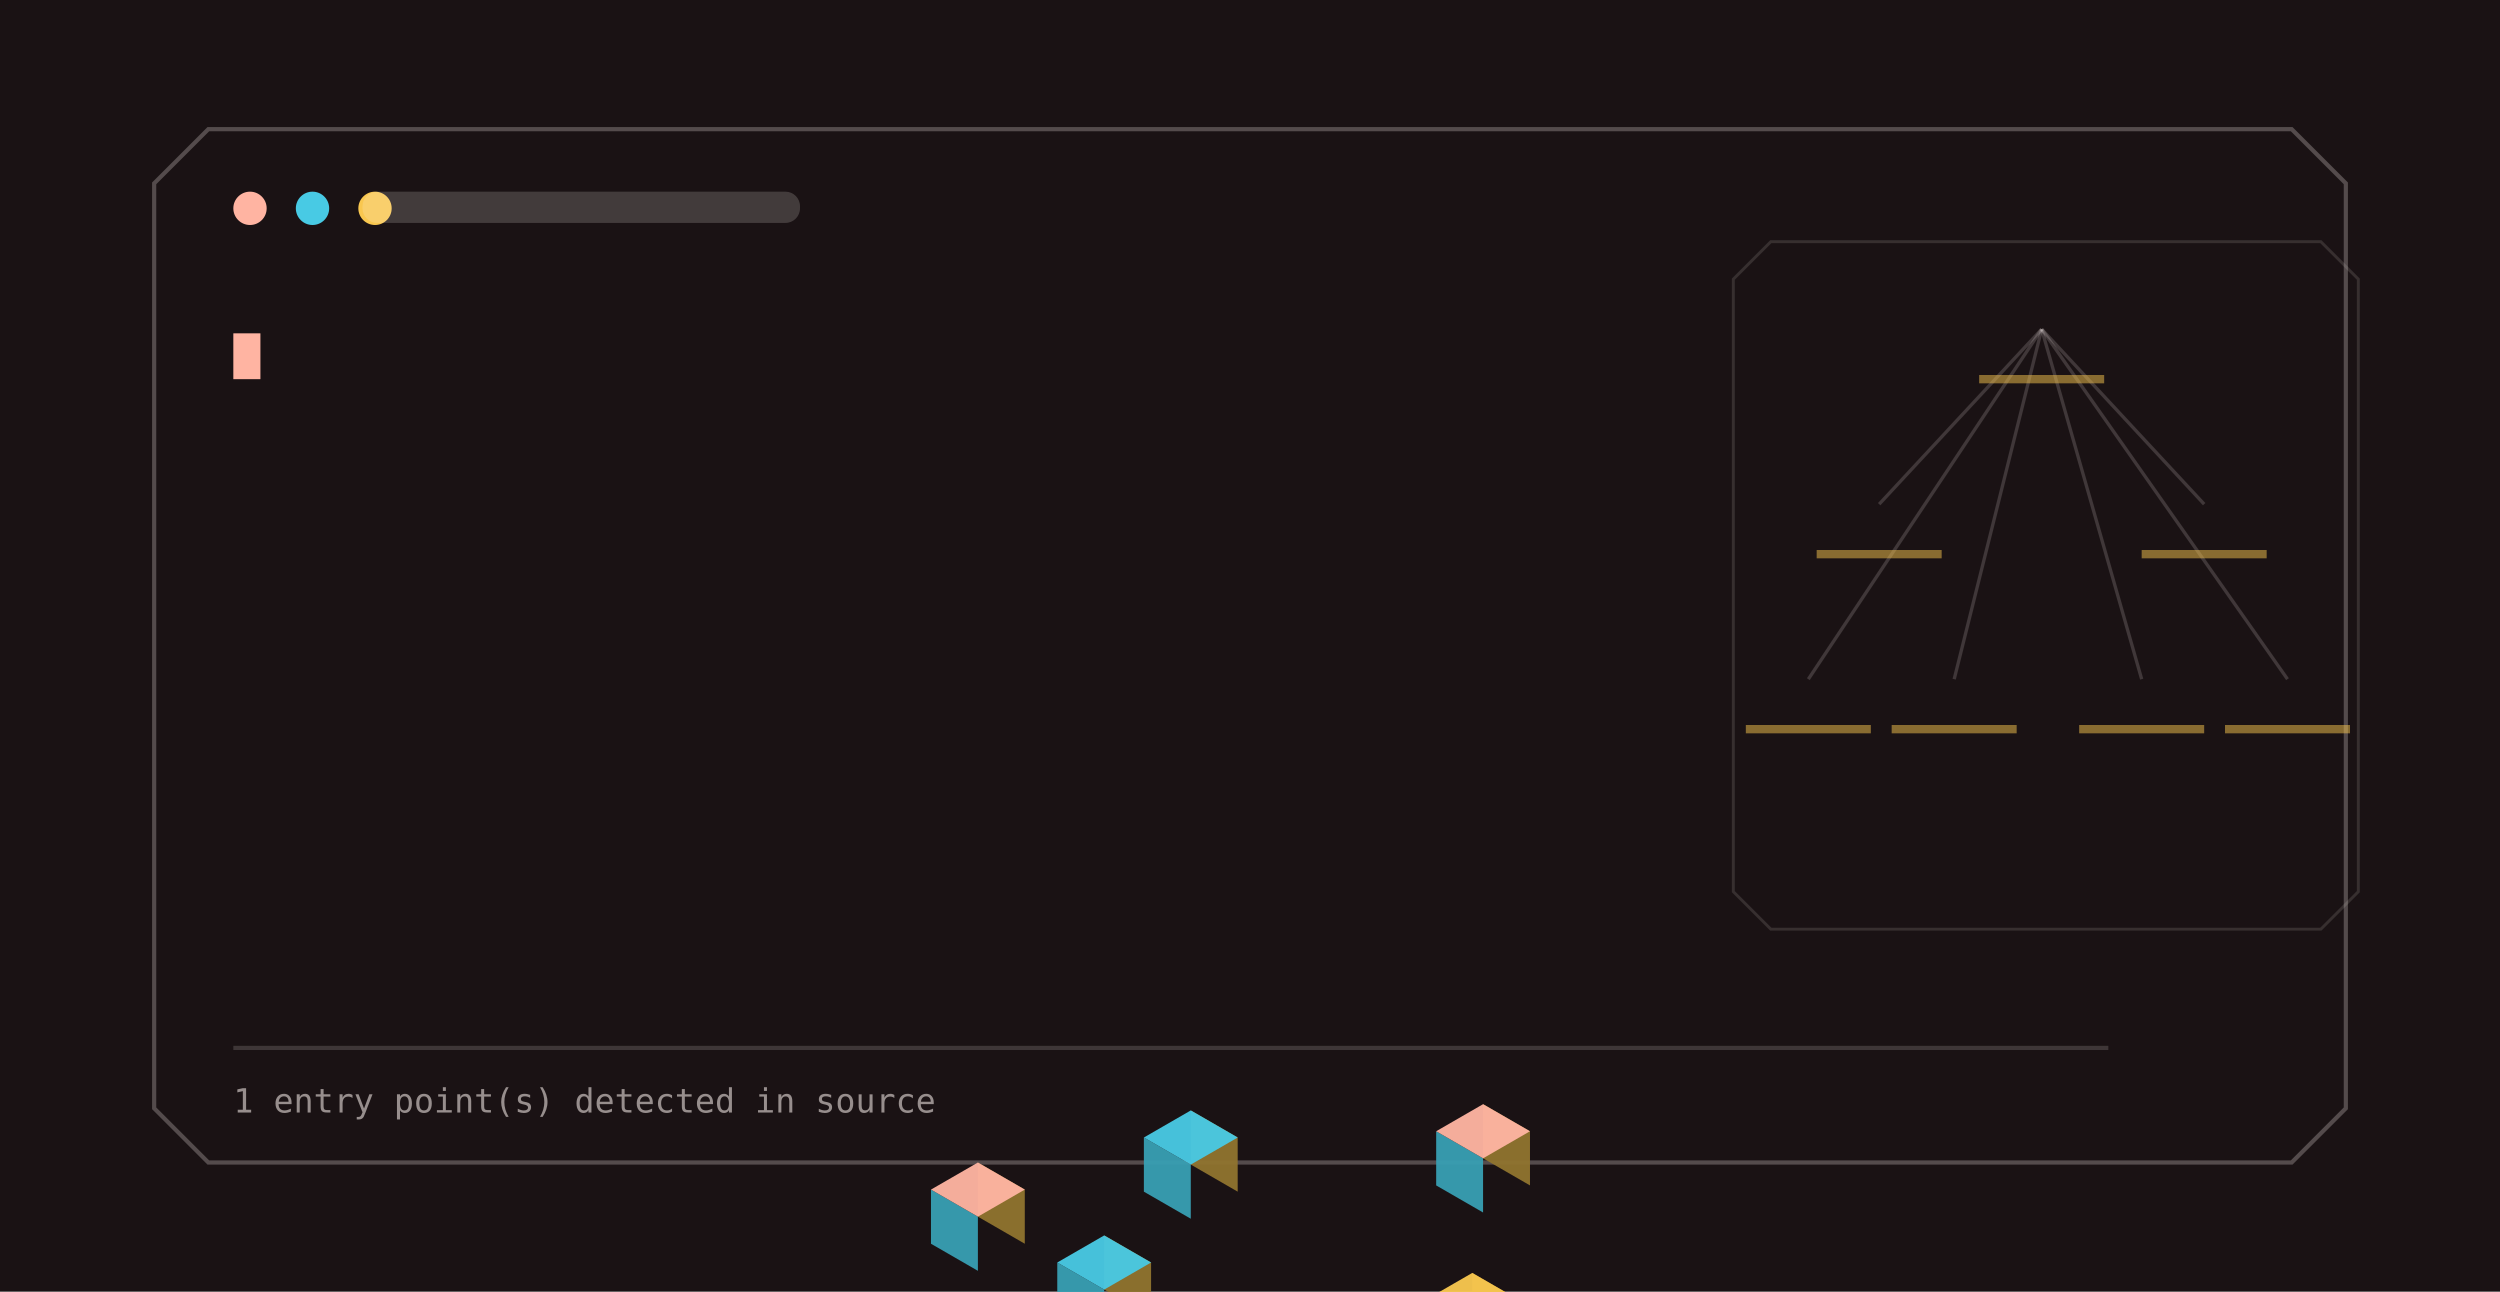
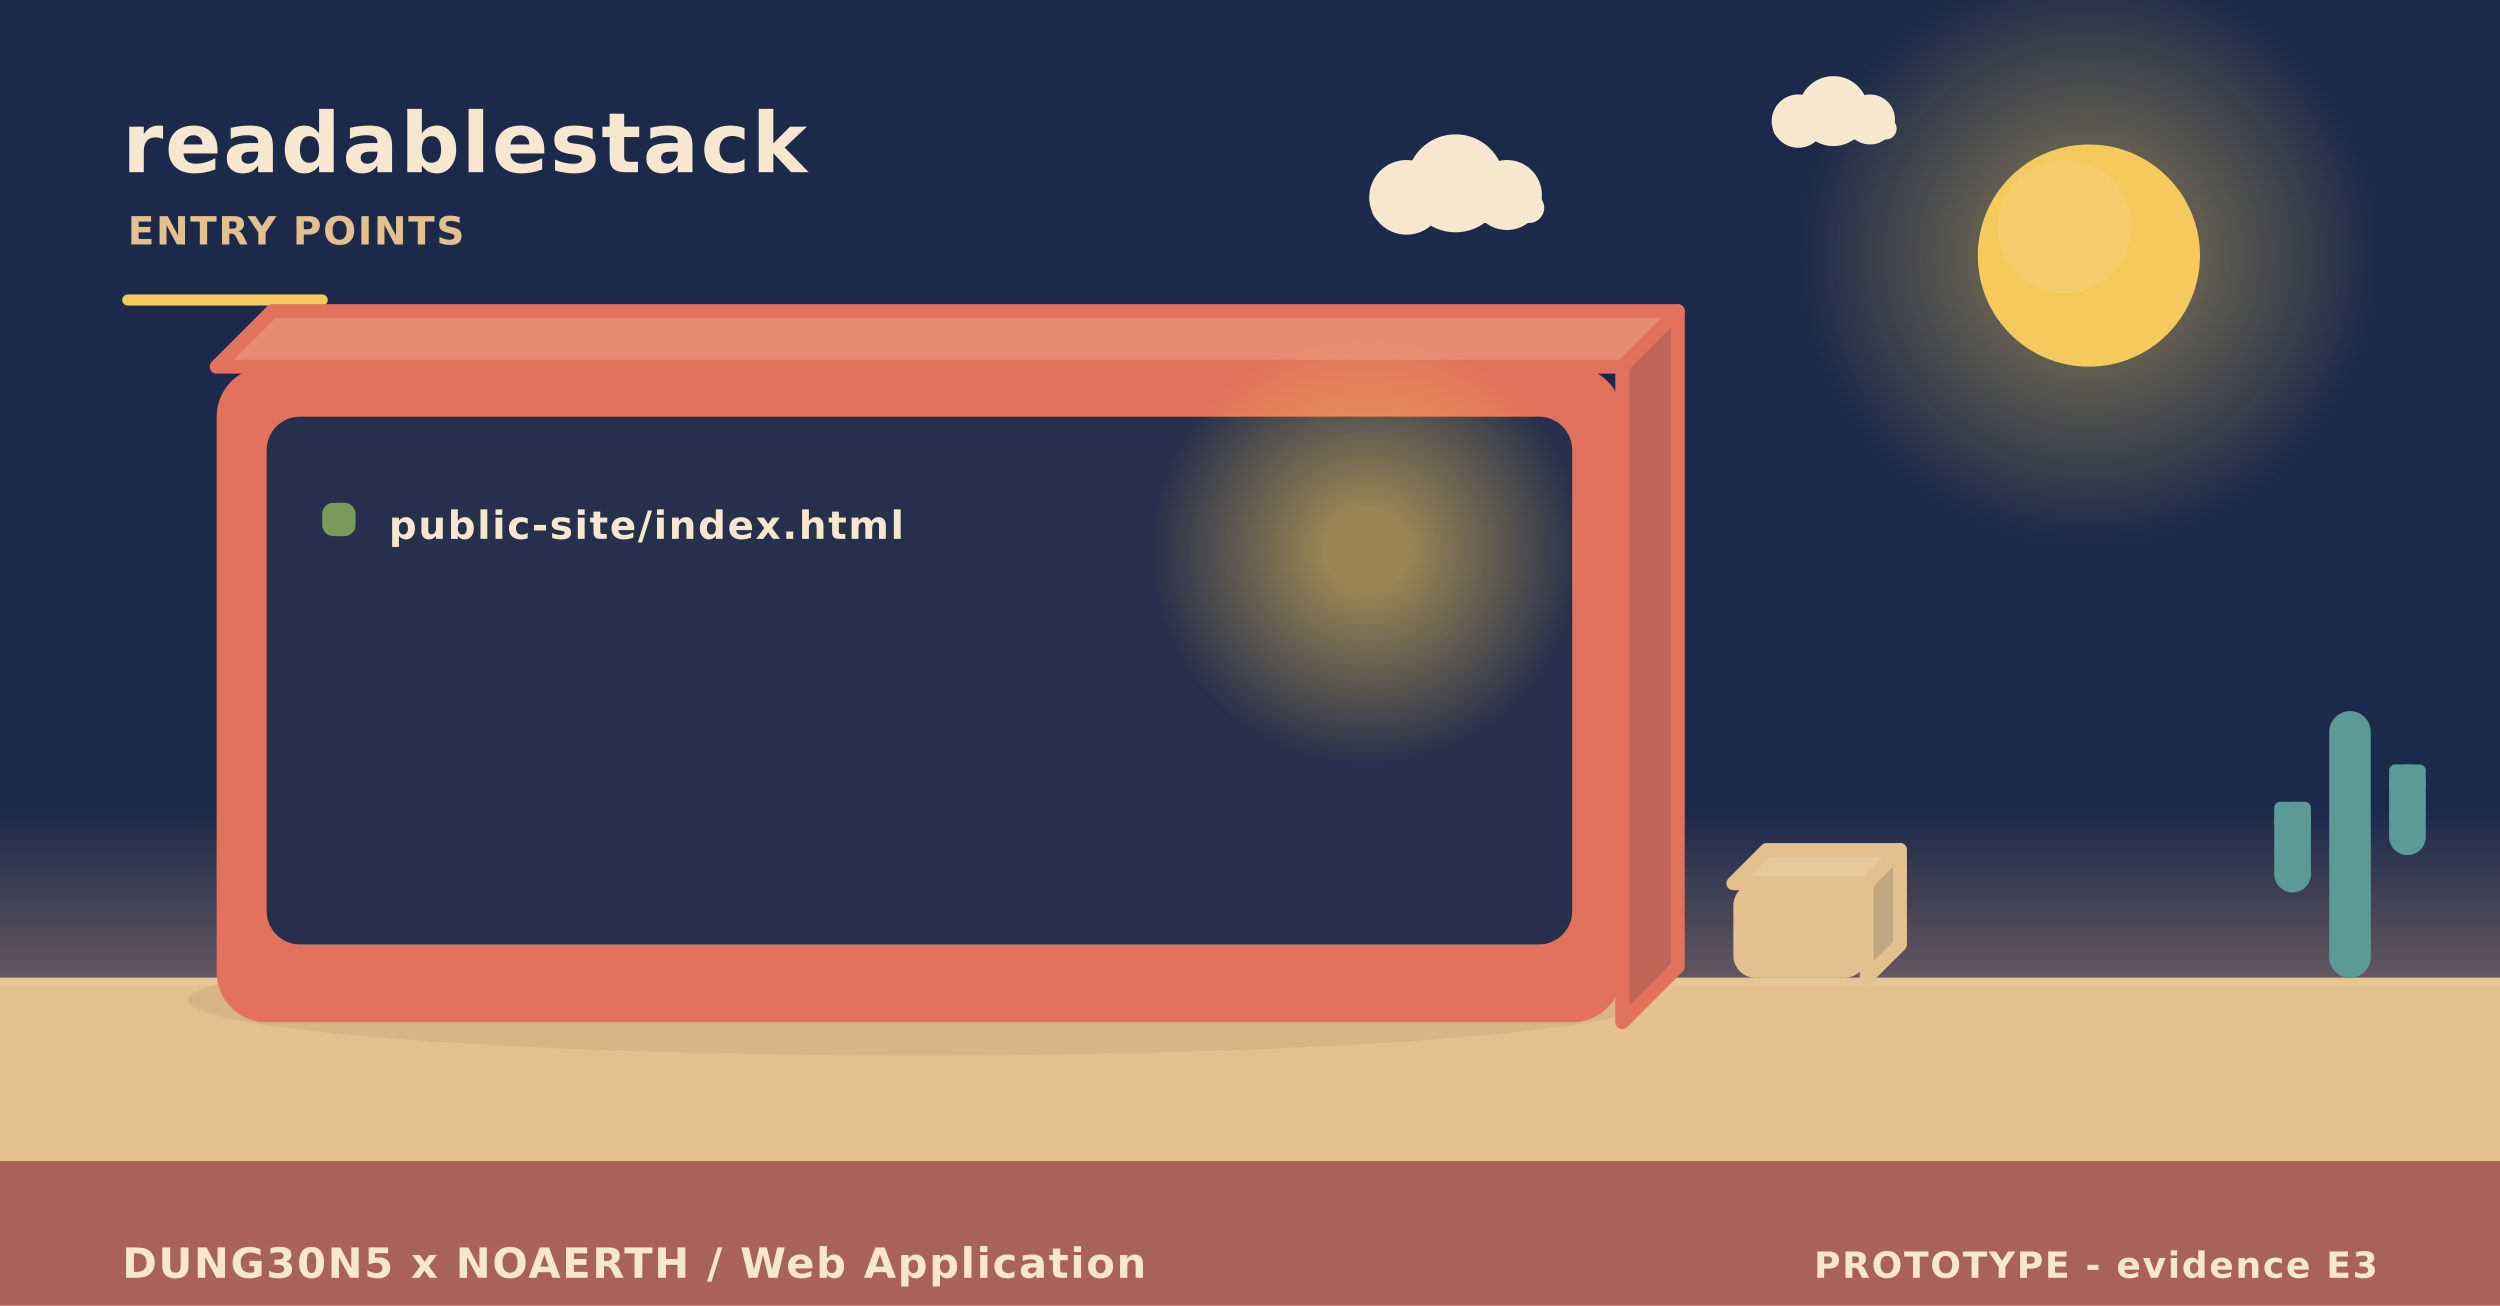
- <svg xmlns="http://www.w3.org/2000/svg" viewBox="0 0 1200 620" width="1200" height="620" role="img" aria-label="readablestack command surface">
-   <rect width="1200" height="620" fill="#1a1214" />
-   <defs>
-     <linearGradient id="gt" x1="0" y1="0" x2="1" y2="1">
-       <stop offset="0%" stop-color="#ffb4a2" />
-       <stop offset="100%" stop-color="#48cae4" />
-     </linearGradient>
-   </defs>
-   <path d="M100.00,62.00 H1100.00 L1126.00,88.00 V532.00 L1100.00,558.00 H100.00 L74.00,532.00 V88.00 Z" fill="none" stroke="rgba(253,244,240,0.300)" stroke-width="2.00" opacity="0.85" />
-   <circle cx="120.00" cy="100.00" r="8.00" fill="#ffb4a2" opacity="1.00" />
-   <circle cx="150.00" cy="100.00" r="8.00" fill="#48cae4" opacity="1.00" />
-   <circle cx="180.00" cy="100.00" r="8.00" fill="#f9c74f" opacity="1.00" />
-   <rect x="174.00" y="92.00" width="210.00" height="15.00" rx="7.00" fill="rgba(253,244,240,0.180)" opacity="1.00" />
-   <text x="112" y="148" font-family="ui-monospace,SFMono-Regular,Menlo,monospace" font-size="21" fill="rgba(253,244,240,0.800)" opacity="0">public-site/index.html<animate attributeName="opacity" values="0;1;1;0" dur="1.5s" begin="0.0s" repeatCount="indefinite" />
-   </text>
-   <rect x="112" y="160" width="13" height="22" fill="#ffb4a2">
-     <animate attributeName="opacity" values="1;0;1" dur="1.05s" begin="0s" repeatCount="indefinite" />
-   </rect>
-   <path d="M850.00,116.00 H1114.00 L1132.00,134.00 V428.00 L1114.00,446.00 H850.00 L832.00,428.00 V134.00 Z" fill="none" stroke="rgba(253,244,240,0.180)" stroke-width="1.40" opacity="0.70" />
-   <line x1="980.00" y1="158.00" x2="902.00" y2="242.00" stroke="rgba(253,244,240,0.300)" stroke-width="1.60" opacity="0.55" />
-   <line x1="980.00" y1="158.00" x2="1058.00" y2="242.00" stroke="rgba(253,244,240,0.300)" stroke-width="1.60" opacity="0.55" />
-   <line x1="980.00" y1="158.00" x2="868.00" y2="326.00" stroke="rgba(253,244,240,0.300)" stroke-width="1.60" opacity="0.55" />
-   <line x1="980.00" y1="158.00" x2="938.00" y2="326.00" stroke="rgba(253,244,240,0.300)" stroke-width="1.60" opacity="0.55" />
-   <line x1="980.00" y1="158.00" x2="1028.00" y2="326.00" stroke="rgba(253,244,240,0.300)" stroke-width="1.60" opacity="0.55" />
-   <line x1="980.00" y1="158.00" x2="1098.00" y2="326.00" stroke="rgba(253,244,240,0.300)" stroke-width="1.60" opacity="0.55" />
-   <polygon points="711.87,556.00 734.39,569.00 734.39,543.00 711.87,530.00" fill="#90732e" opacity="0.95" />
-   <polygon points="689.36,569.00 711.87,582.00 711.87,556.00 689.36,543.00" fill="#389eb2" opacity="0.95" />
-   <polygon points="711.87,530.00 734.39,543.00 711.87,556.00 689.36,543.00" fill="#ffb4a2" opacity="0.95" />
+ <svg xmlns="http://www.w3.org/2000/svg" width="900" height="470" viewBox="0 0 900 470" role="img" aria-label="readablestack - how it is operated">
+   <linearGradient id="skyt" x1="0" y1="0" x2="0" y2="1">
+     <stop offset="0" stop-color="#1b2a4a" />
+     <stop offset="0.62" stop-color="#1b2a4a" />
+     <stop offset="1" stop-color="#f3ad8a" />
+   </linearGradient>
+   <rect width="900" height="470" fill="url(#skyt)" />
+   <radialGradient id="sunt">
+     <stop offset="0.35" stop-color="#f5c95c" stop-opacity="0.34" />
+     <stop offset="1" stop-color="#f5c95c" stop-opacity="0" />
+   </radialGradient>
+   <circle cx="752" cy="92" r="104" fill="url(#sunt)" />
+   <circle cx="752" cy="92" r="40" fill="#f5c95c" />
+   <circle cx="743.2" cy="81.6" r="24" fill="#f5d27e" opacity="0.5" />
  <g>
-     <rect x="950.00" y="180.00" width="60.00" height="4.00" rx="0.00" fill="rgba(249,199,79,0.500)" opacity="1.00" />
-     <animate attributeName="opacity" values="0.25;1.0;0.25" dur="12.5s" begin="0.0s" repeatCount="indefinite" />
+     <circle cx="524" cy="66" r="17.64" fill="#f6e7ce" />
+     <circle cx="506.36" cy="71.04" r="13.44" fill="#f6e7ce" />
+     <circle cx="542.48" cy="70.2" r="12.6" fill="#f6e7ce" />
+     <rect x="493.76" y="69.36" width="62.16" height="10.92" rx="5.46" fill="#f6e7ce" />
+     <animateTransform attributeName="transform" type="translate" values="0 0;24 0;0 0" dur="36s" begin="0s" repeatCount="indefinite" />
  </g>
-   <polygon points="571.58,559.00 594.09,572.00 594.09,546.00 571.58,533.00" fill="#90732e" opacity="0.95" />
-   <polygon points="549.06,572.00 571.58,585.00 571.58,559.00 549.06,546.00" fill="#389eb2" opacity="0.95" />
-   <polygon points="571.58,533.00 594.09,546.00 571.58,559.00 549.06,546.00" fill="#48cae4" opacity="0.95" />
  <g>
-     <rect x="872.00" y="264.00" width="60.00" height="4.00" rx="0.00" fill="rgba(249,199,79,0.500)" opacity="1.00" />
-     <animate attributeName="opacity" values="0.25;1.0;0.25" dur="12.5s" begin="0.4s" repeatCount="indefinite" />
+     <circle cx="660" cy="40" r="12.6" fill="#f6e7ce" />
+     <circle cx="647.4" cy="43.6" r="9.6" fill="#f6e7ce" />
+     <circle cx="673.2" cy="43" r="9" fill="#f6e7ce" />
+     <rect x="638.4" y="42.4" width="44.4" height="7.8" rx="3.9" fill="#f6e7ce" />
+     <animateTransform attributeName="transform" type="translate" values="0 0;-18 0;0 0" dur="46s" begin="3s" repeatCount="indefinite" />
  </g>
-   <polygon points="706.68,637.00 729.19,650.00 729.19,624.00 706.68,611.00" fill="#90732e" opacity="0.95" />
-   <polygon points="684.16,650.00 706.68,663.00 706.68,637.00 684.16,624.00" fill="#389eb2" opacity="0.95" />
-   <polygon points="706.68,611.00 729.19,624.00 706.68,637.00 684.16,624.00" fill="#f9c74f" opacity="0.95" />
+   <rect x="0" y="352" width="900" height="118" fill="#e3c08d" />
+   <rect x="0" y="352" width="900" height="3" fill="#e6c596" />
+   <text x="44" y="62" font-family="Verdana,DejaVu Sans,sans-serif" font-size="30" font-weight="700" letter-spacing="0.6" fill="#f6e7ce" text-anchor="start">readablestack</text>
+   <text x="46" y="88" font-family="Verdana,DejaVu Sans,sans-serif" font-size="14" font-weight="700" letter-spacing="0.6" fill="#e3c08d" text-anchor="start">ENTRY POINTS</text>
+   <rect x="44" y="106" width="74" height="4" rx="2" fill="#f5c95c" />
+   <ellipse cx="331" cy="360" rx="263.2" ry="20" fill="rgba(138,90,68,0.11)" />
+   <path d="M78,132 L584,132 L604,112 L98,112 Z" fill="#e68c74" stroke="#e2725b" stroke-width="5" stroke-linejoin="round" />
+   <path d="M584,132 L604,112 L604,348 L584,368 Z" fill="#c06658" stroke="#e2725b" stroke-width="5" stroke-linejoin="round" />
+   <rect x="78" y="132" width="506" height="236" rx="18" fill="#e2725b" />
+   <rect x="96" y="150" width="470" height="190" rx="12" fill="#1b2a4a" opacity="0.94" />
+   <radialGradient id="lamp56849">
+     <stop offset="0.2" stop-color="#f5c95c" stop-opacity="0.55" />
+     <stop offset="1" stop-color="#f5c95c" stop-opacity="0" />
+   </radialGradient>
+   <circle cx="492" cy="198" r="78" fill="url(#lamp56849)" />
+   <rect x="116" y="181" width="12" height="12" rx="4" fill="#7a9a5c" />
  <g>
-     <rect x="1028.00" y="264.00" width="60.00" height="4.00" rx="0.00" fill="rgba(249,199,79,0.500)" opacity="1.00" />
-     <animate attributeName="opacity" values="0.25;1.0;0.25" dur="12.5s" begin="0.8s" repeatCount="indefinite" />
+     <text x="140" y="194" font-family="Verdana,DejaVu Sans,sans-serif" font-size="14" font-weight="700" letter-spacing="0.6" fill="#f6e7ce" text-anchor="start">public-site/index.html</text>
+     <animateTransform attributeName="transform" type="translate" values="0 10;0 0" dur="0.7s" begin="0.4s" fill="freeze" />
  </g>
-   <polygon points="469.39,584.00 491.90,597.00 491.90,571.00 469.39,558.00" fill="#90732e" opacity="0.95" />
-   <polygon points="446.87,597.00 469.39,610.00 469.39,584.00 446.87,571.00" fill="#389eb2" opacity="0.95" />
-   <polygon points="469.39,558.00 491.90,571.00 469.39,584.00 446.87,571.00" fill="#ffb4a2" opacity="0.95" />
-   <g>
-     <rect x="838.00" y="348.00" width="60.00" height="4.00" rx="0.00" fill="rgba(249,199,79,0.500)" opacity="1.00" />
-     <animate attributeName="opacity" values="0.25;1.0;0.25" dur="12.5s" begin="1.2s" repeatCount="indefinite" />
-   </g>
-   <polygon points="530.01,619.00 552.52,632.00 552.52,606.00 530.01,593.00" fill="#90732e" opacity="0.95" />
-   <polygon points="507.49,632.00 530.01,645.00 530.01,619.00 507.49,606.00" fill="#389eb2" opacity="0.95" />
-   <polygon points="530.01,593.00 552.52,606.00 530.01,619.00 507.49,606.00" fill="#48cae4" opacity="0.95" />
-   <g>
-     <rect x="908.00" y="348.00" width="60.00" height="4.00" rx="0.00" fill="rgba(249,199,79,0.500)" opacity="1.00" />
-     <animate attributeName="opacity" values="0.25;1.0;0.25" dur="12.5s" begin="1.6s" repeatCount="indefinite" />
-   </g>
-   <polygon points="607.95,664.00 630.47,677.00 630.47,651.00 607.95,638.00" fill="#90732e" opacity="0.95" />
-   <polygon points="585.43,677.00 607.95,690.00 607.95,664.00 585.43,651.00" fill="#389eb2" opacity="0.95" />
-   <polygon points="607.95,638.00 630.47,651.00 607.95,664.00 585.43,651.00" fill="#f9c74f" opacity="0.95" />
-   <g>
-     <rect x="998.00" y="348.00" width="60.00" height="4.00" rx="0.00" fill="rgba(249,199,79,0.500)" opacity="1.00" />
-     <animate attributeName="opacity" values="0.25;1.0;0.25" dur="12.5s" begin="2.0s" repeatCount="indefinite" />
-   </g>
-   <polygon points="668.57,699.00 691.09,712.00 691.09,686.00 668.57,673.00" fill="#90732e" opacity="0.95" />
-   <polygon points="646.05,712.00 668.57,725.00 668.57,699.00 646.05,686.00" fill="#389eb2" opacity="0.95" />
-   <polygon points="668.57,673.00 691.09,686.00 668.57,699.00 646.05,686.00" fill="#ffb4a2" opacity="0.95" />
-   <g>
-     <rect x="1068.00" y="348.00" width="60.00" height="4.00" rx="0.00" fill="rgba(249,199,79,0.500)" opacity="1.00" />
-     <animate attributeName="opacity" values="0.25;1.0;0.25" dur="12.5s" begin="2.4s" repeatCount="indefinite" />
-   </g>
-   <rect x="112.00" y="502.00" width="900.00" height="2.00" rx="0.00" fill="rgba(253,244,240,0.160)" opacity="1.00" />
-   <text x="112" y="534" font-family="ui-monospace,Menlo,monospace" font-size="16" fill="rgba(253,244,240,0.550)">1 entry point(s) detected in source</text>
+   <path d="M624,318 L672,318 L684,306 L636,306 Z" fill="#e7c99b" stroke="#e3c08d" stroke-width="5" stroke-linejoin="round" />
+   <path d="M672,318 L684,306 L684,340 L672,352 Z" fill="#c1a682" stroke="#e3c08d" stroke-width="5" stroke-linejoin="round" />
+   <rect x="624" y="318" width="48" height="34" rx="8" fill="#e3c08d" />
+   <rect x="838.52" y="256" width="14.96" height="96" rx="7.48" fill="#5b9a97" />
+   <rect x="818.72" y="288.64" width="13.2" height="32.64" rx="6.6" fill="#5b9a97" />
+   <rect x="818.72" y="288.64" width="13.2" height="9.6" rx="2.2" fill="#5b9a97" />
+   <rect x="860.08" y="275.2" width="13.2" height="32.64" rx="6.6" fill="#5b9a97" />
+   <rect x="860.08" y="275.2" width="13.2" height="9.6" rx="2.2" fill="#5b9a97" />
+   <rect x="0" y="418" width="900" height="52" rx="0" fill="#a65c56" opacity="0.94" />
+   <text x="44" y="460" font-family="Verdana,DejaVu Sans,sans-serif" font-size="15" font-weight="700" letter-spacing="0.6" fill="#f6e7ce" text-anchor="start">DUNG30N5 x NOAERTH  /  Web Application</text>
+   <text x="856" y="460" font-family="Verdana,DejaVu Sans,sans-serif" font-size="13" font-weight="700" letter-spacing="0.6" fill="#f6e7ce" text-anchor="end">PROTOTYPE  -  evidence E3</text>
</svg>
